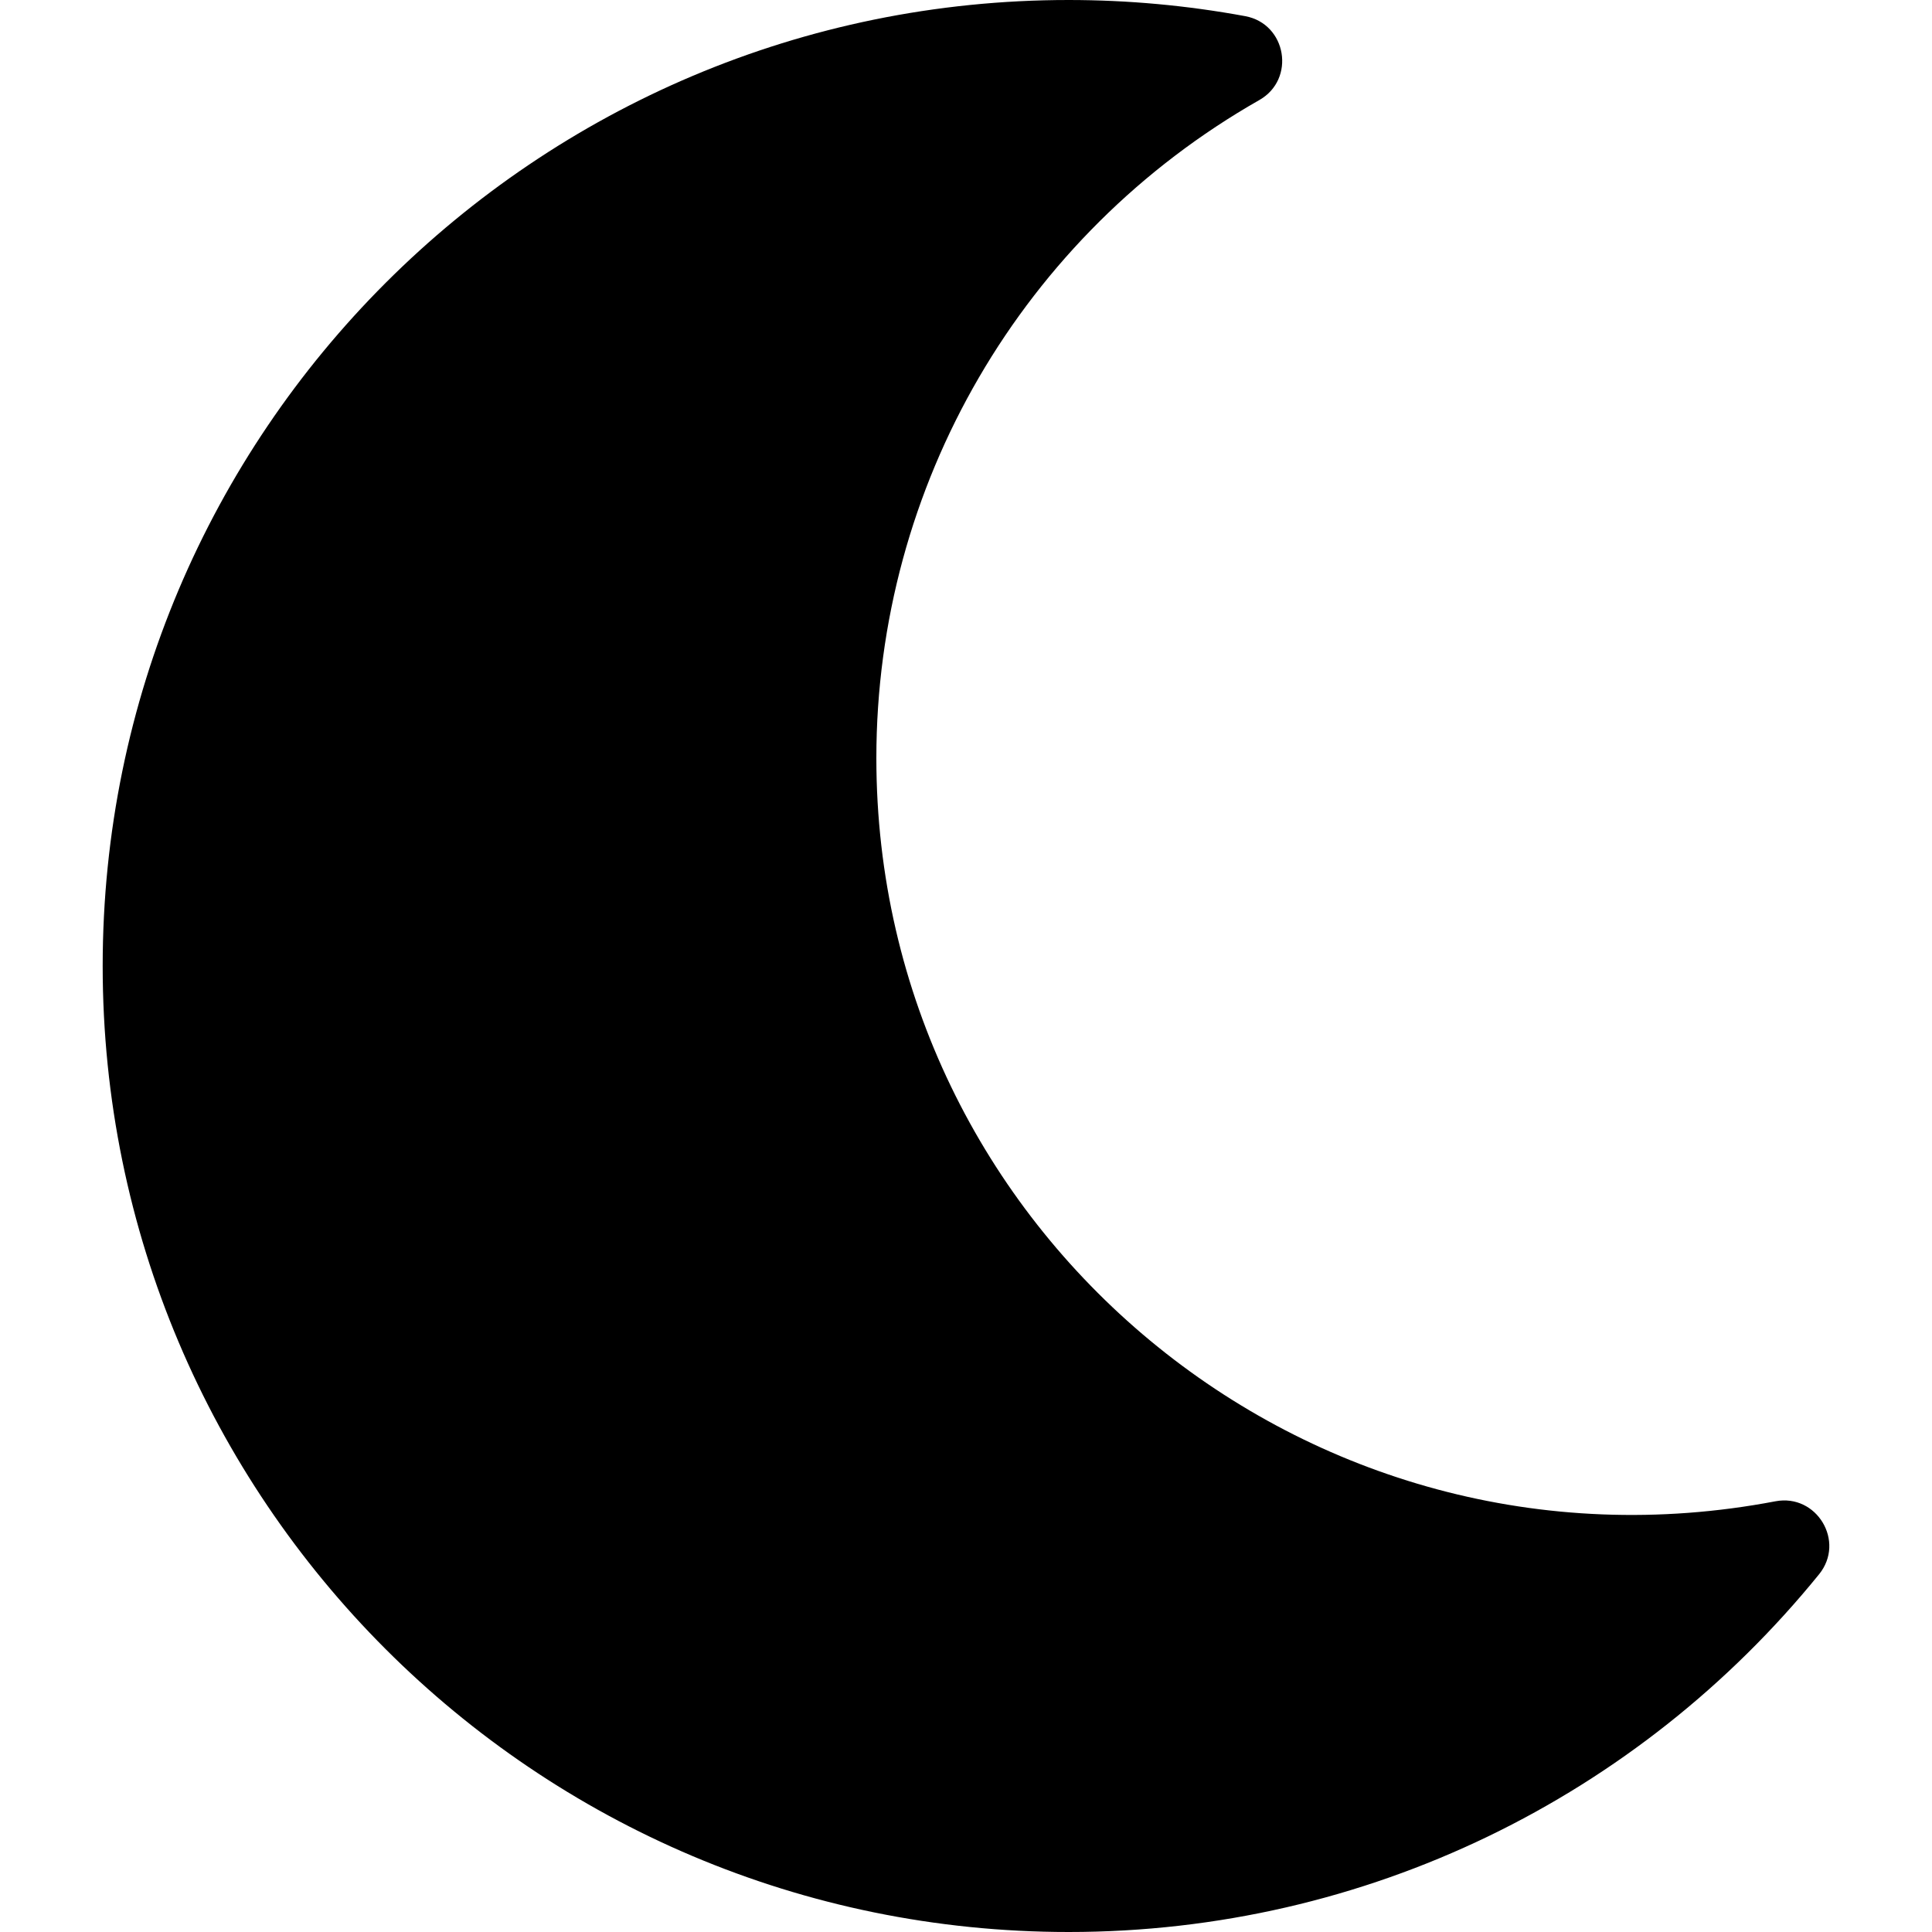
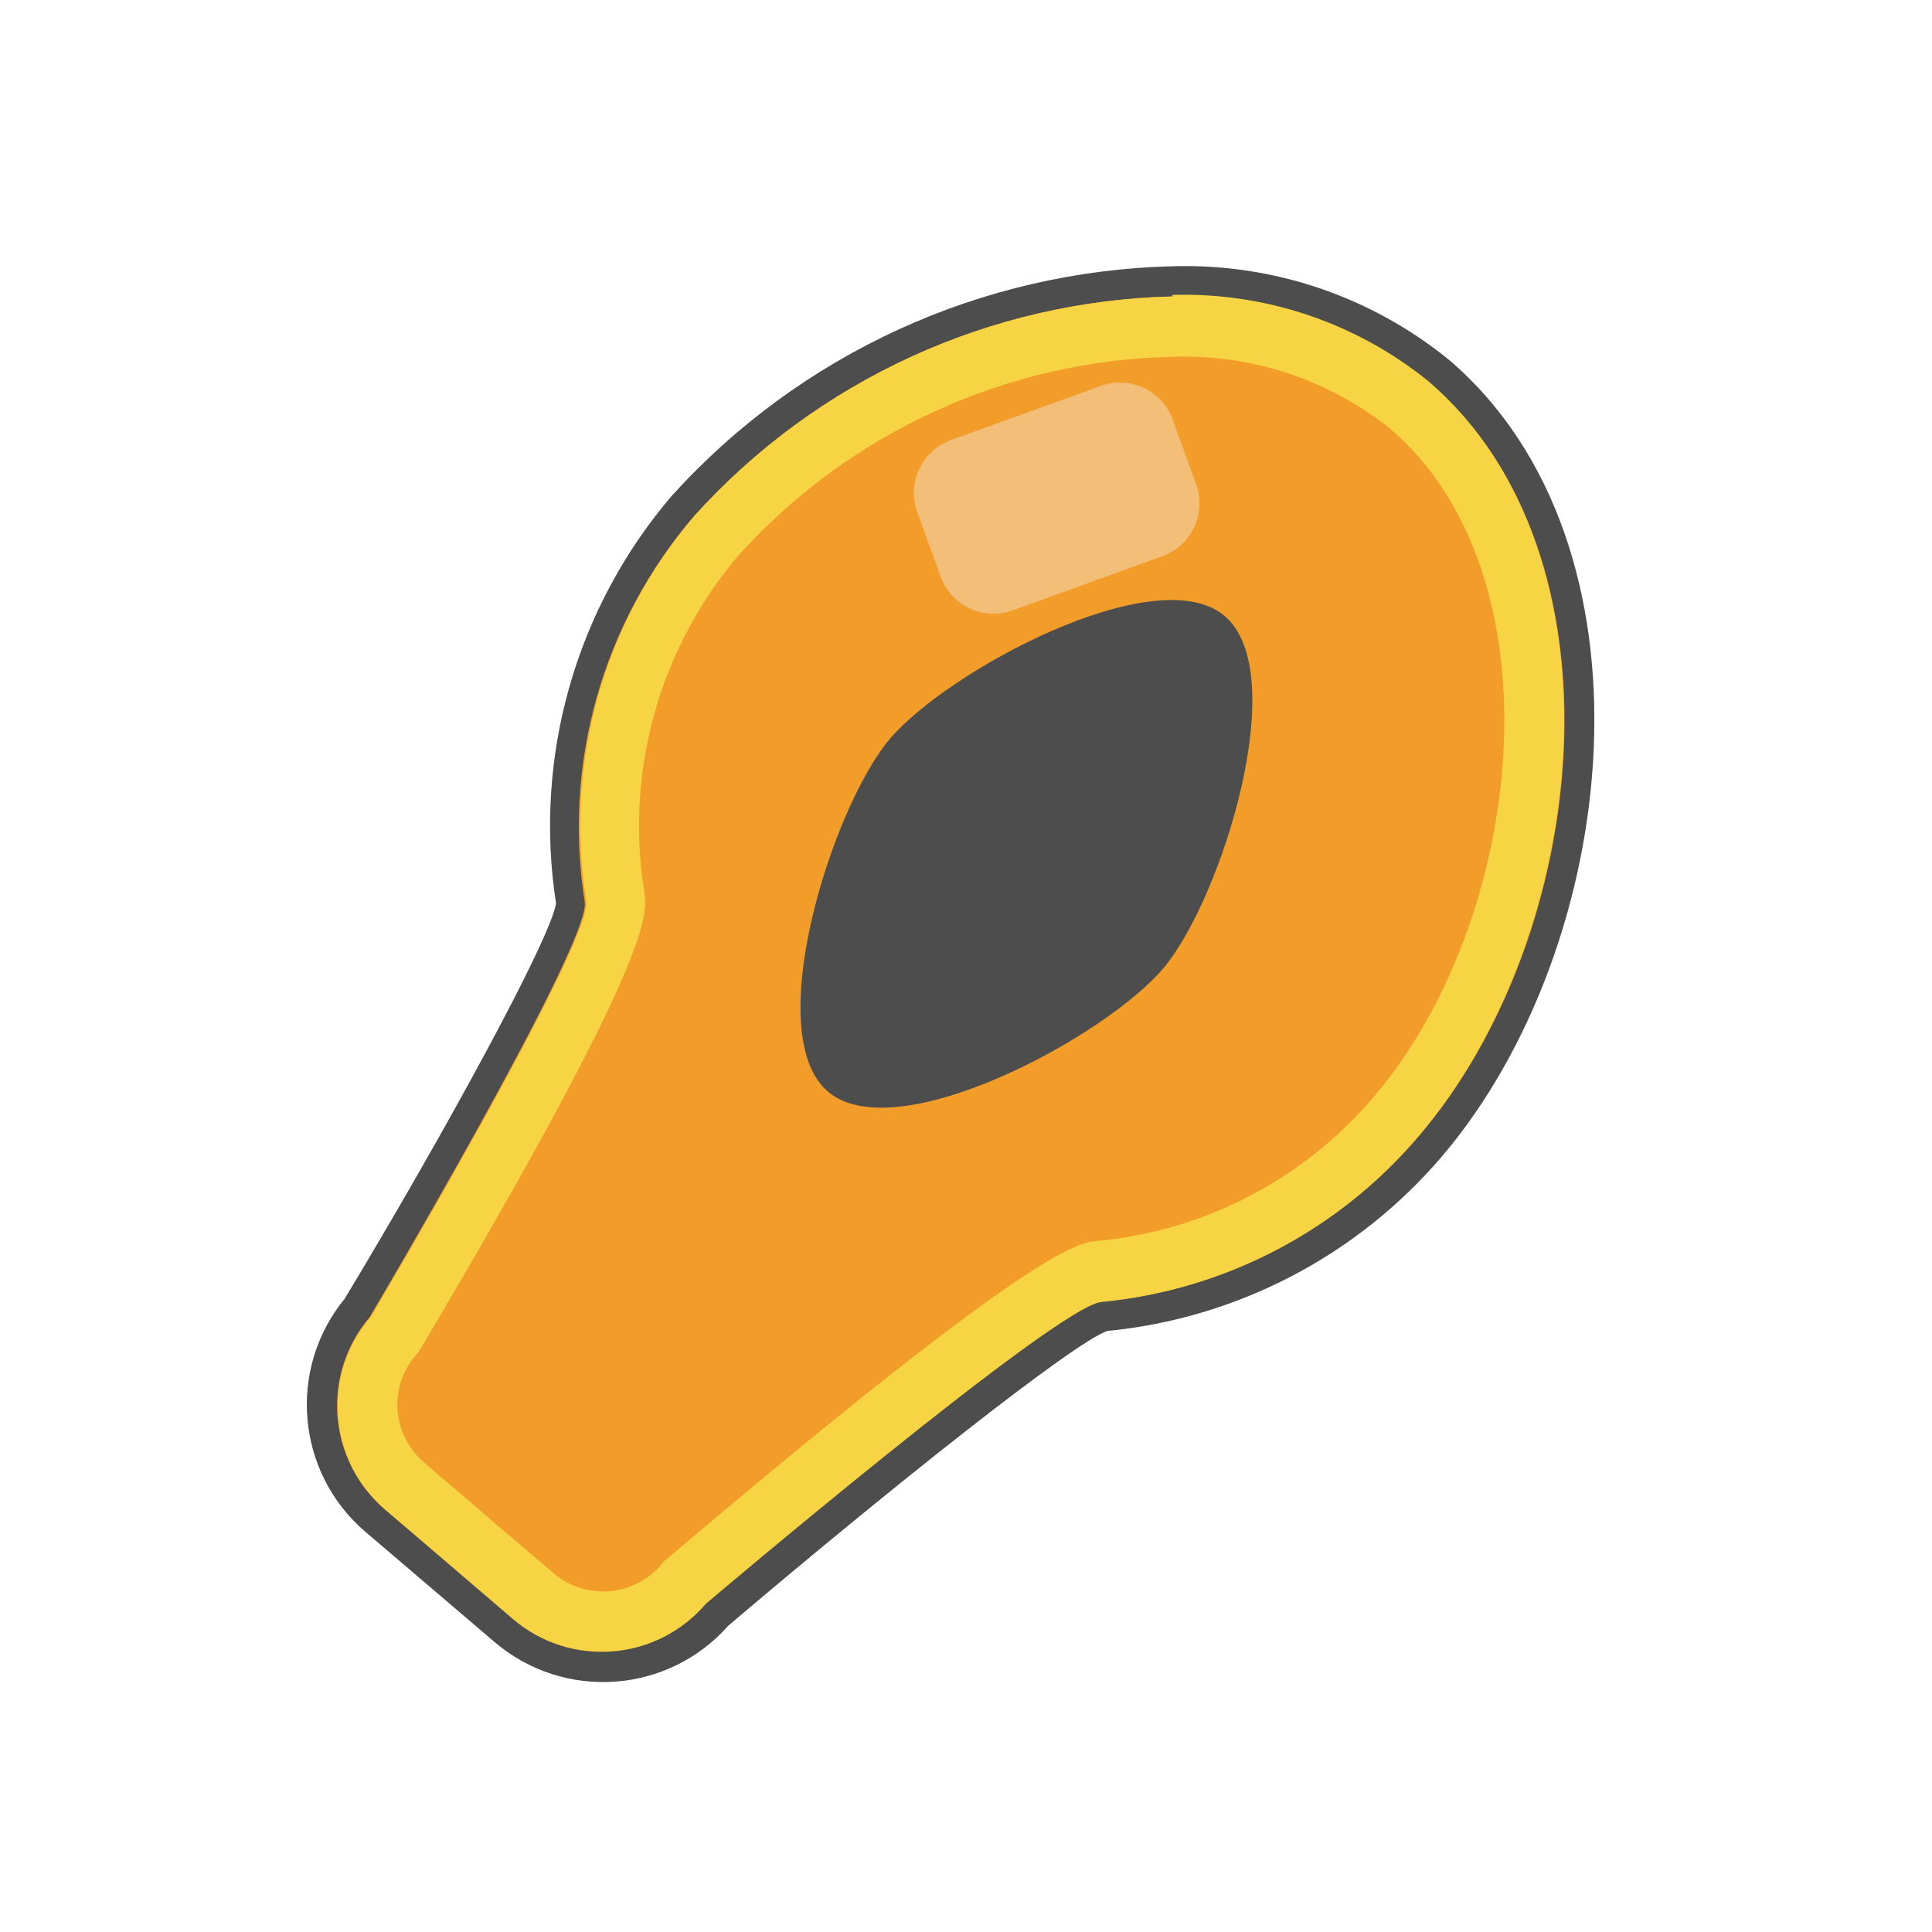
- <svg xmlns="http://www.w3.org/2000/svg" aria-hidden="true" focusable="false" data-prefix="fas" data-icon="moon" class="svg-inline--fa fa-moon fa-w-16" role="img" viewBox="0 0 512 512">
-   <path fill="currentColor" d="M283.211 512c78.962 0 151.079-35.925 198.857-94.792 7.068-8.708-.639-21.43-11.562-19.35-124.203 23.654-238.262-71.576-238.262-196.954 0-72.222 38.662-138.635 101.498-174.394 9.686-5.512 7.25-20.197-3.756-22.23A258.156 258.156 0 0 0 283.211 0c-141.309 0-256 114.511-256 256 0 141.309 114.511 256 256 256z" />
+ <svg xmlns="http://www.w3.org/2000/svg" data-name="Camada 1" id="Camada_1" viewBox="0 0 64 64">
+   <defs>
+     <style>.cls-1{fill:#f29c2a;}.cls-2{fill:#4d4d4d;}.cls-3{fill:#f7d443;}.cls-4{opacity:0.4;}.cls-5{fill:#f2f0ed;}</style>
+   </defs>
+   <path class="cls-1" d="M20,55.22A5,5,0,0,1,16.72,54l-4.3-3.67a5,5,0,0,1-.56-7.07c3.44-5.83,7-12.46,7-13.37a16.3,16.3,0,0,1,3.7-13.14A22.56,22.56,0,0,1,38.85,9.32a13.37,13.37,0,0,1,8.83,3C54.6,18.22,53.2,31.17,47.41,38a16.12,16.12,0,0,1-10.83,5.64c-.9.16-7.24,5.17-12.84,9.92A4.92,4.92,0,0,1,20,55.22Z" />
+   <path class="cls-2" d="M38.85,9.82a12.87,12.87,0,0,1,8.5,2.86C54,18.36,52.7,31,47,37.63a15.74,15.74,0,0,1-10.5,5.47c-1.46.14-13.11,10-13.11,10a4.53,4.53,0,0,1-6.38.51L12.75,50a4.52,4.52,0,0,1-.51-6.36s7.34-12.39,7.13-13.76A15.77,15.77,0,0,1,23,17.09a22.05,22.05,0,0,1,15.9-7.27m0-1a23.1,23.1,0,0,0-16.66,7.62,16.82,16.82,0,0,0-3.82,13.49c-.19,1.18-3.65,7.53-7,13.09a5.54,5.54,0,0,0,.68,7.72l4.29,3.66a5.54,5.54,0,0,0,7.74-.55c5.33-4.53,11.43-9.38,12.55-9.76a16.7,16.7,0,0,0,11.11-5.81c5.93-7,7.35-20.26.21-26.36a13.84,13.84,0,0,0-9.15-3.1Z" />
+   <path class="cls-3" d="M38.85,9.82v2a10.92,10.92,0,0,1,7.2,2.38c5.71,4.88,4.48,16.25-.54,22.13a13.68,13.68,0,0,1-9.18,4.78c-.62.06-2.08.21-14.2,10.5l-.13.1-.1.13a2.54,2.54,0,0,1-3.56.28l-4.29-3.67a2.54,2.54,0,0,1-.88-1.72,2.49,2.49,0,0,1,.59-1.82l.11-.13.09-.15c7.71-13,7.5-14.36,7.38-15.1a13.83,13.83,0,0,1,3.13-11.14,19.94,19.94,0,0,1,14.38-6.57v-2m0,0A22.05,22.05,0,0,0,23,17.09a15.77,15.77,0,0,0-3.58,12.76c.21,1.37-7.13,13.76-7.13,13.76A4.52,4.52,0,0,0,12.75,50L17,53.64a4.53,4.53,0,0,0,6.38-.51s11.65-9.89,13.11-10A15.74,15.74,0,0,0,47,37.63c5.67-6.65,7-19.27.32-25a12.87,12.87,0,0,0-8.5-2.86Z" />
+   <path class="cls-2" d="M40.55,20.39c2.28,1.89-.09,9.39-2,11.67s-8.82,6-11.1,4.12.1-9.39,2-11.67S38.28,18.51,40.55,20.39Z" />
+   <g class="cls-4">
+     <rect class="cls-5" height="6" rx="1.86" transform="translate(-3.52 12.88) rotate(-19.87)" width="9" x="30.5" y="13.5" />
+   </g>
</svg>
